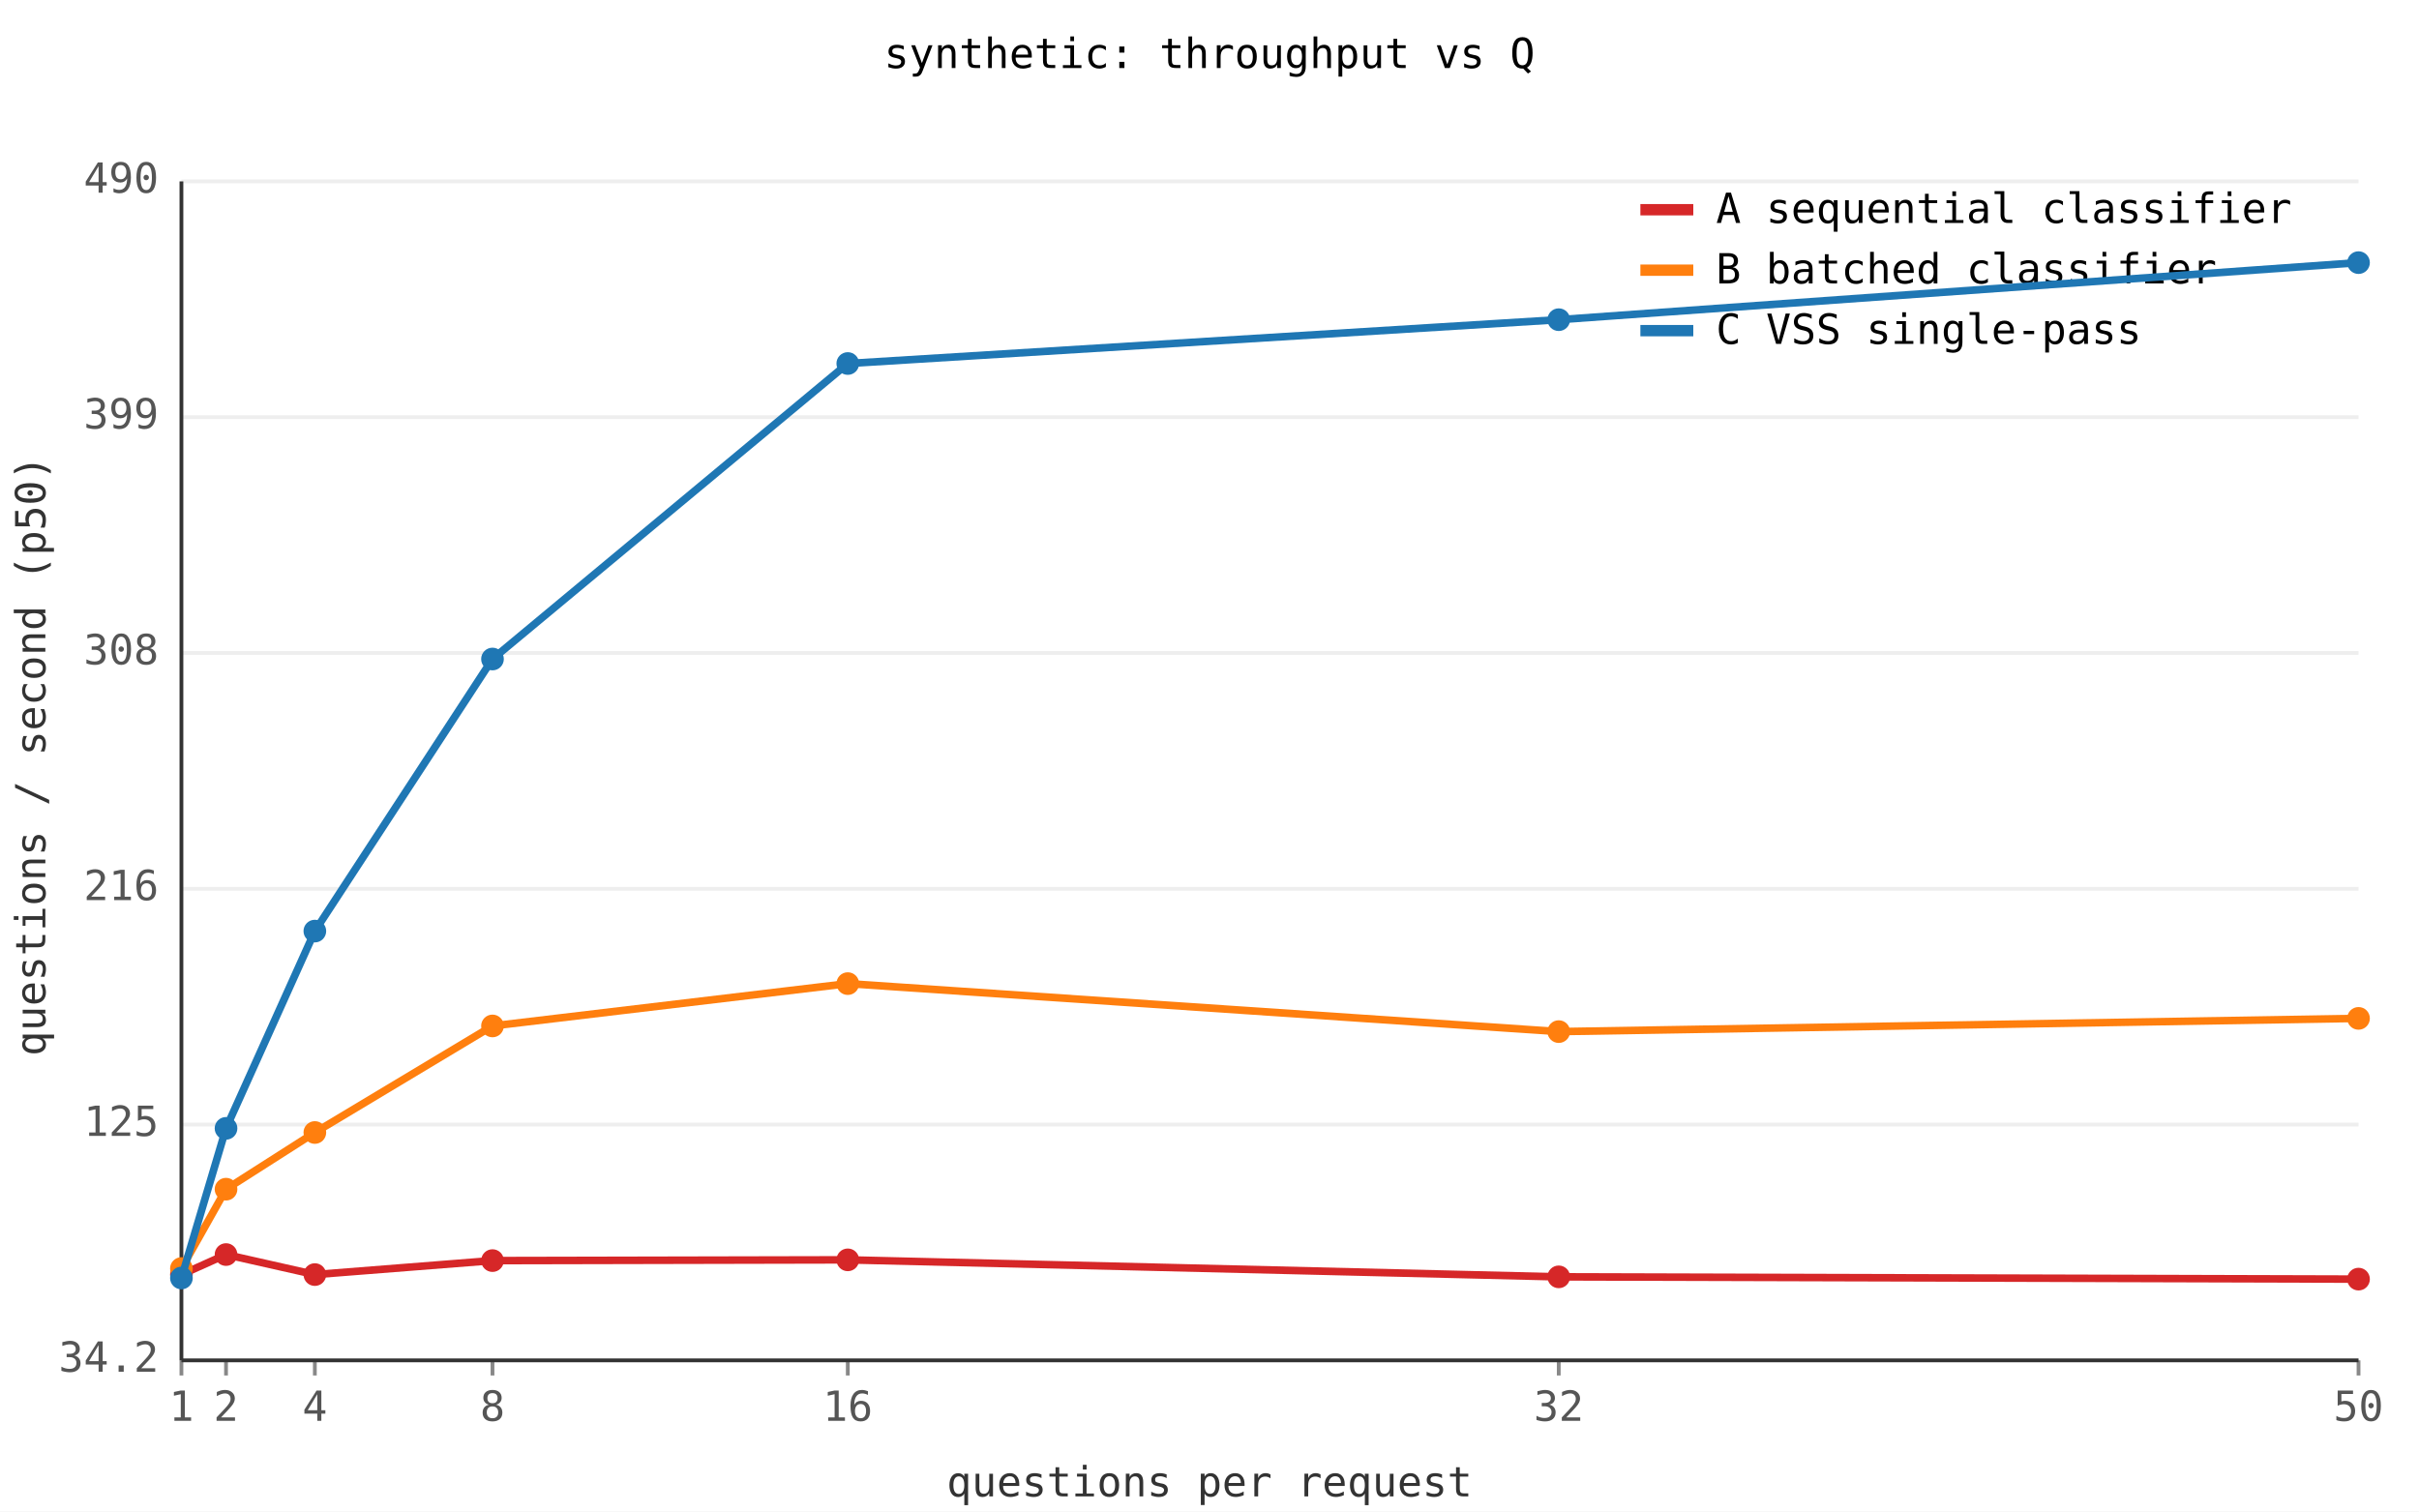
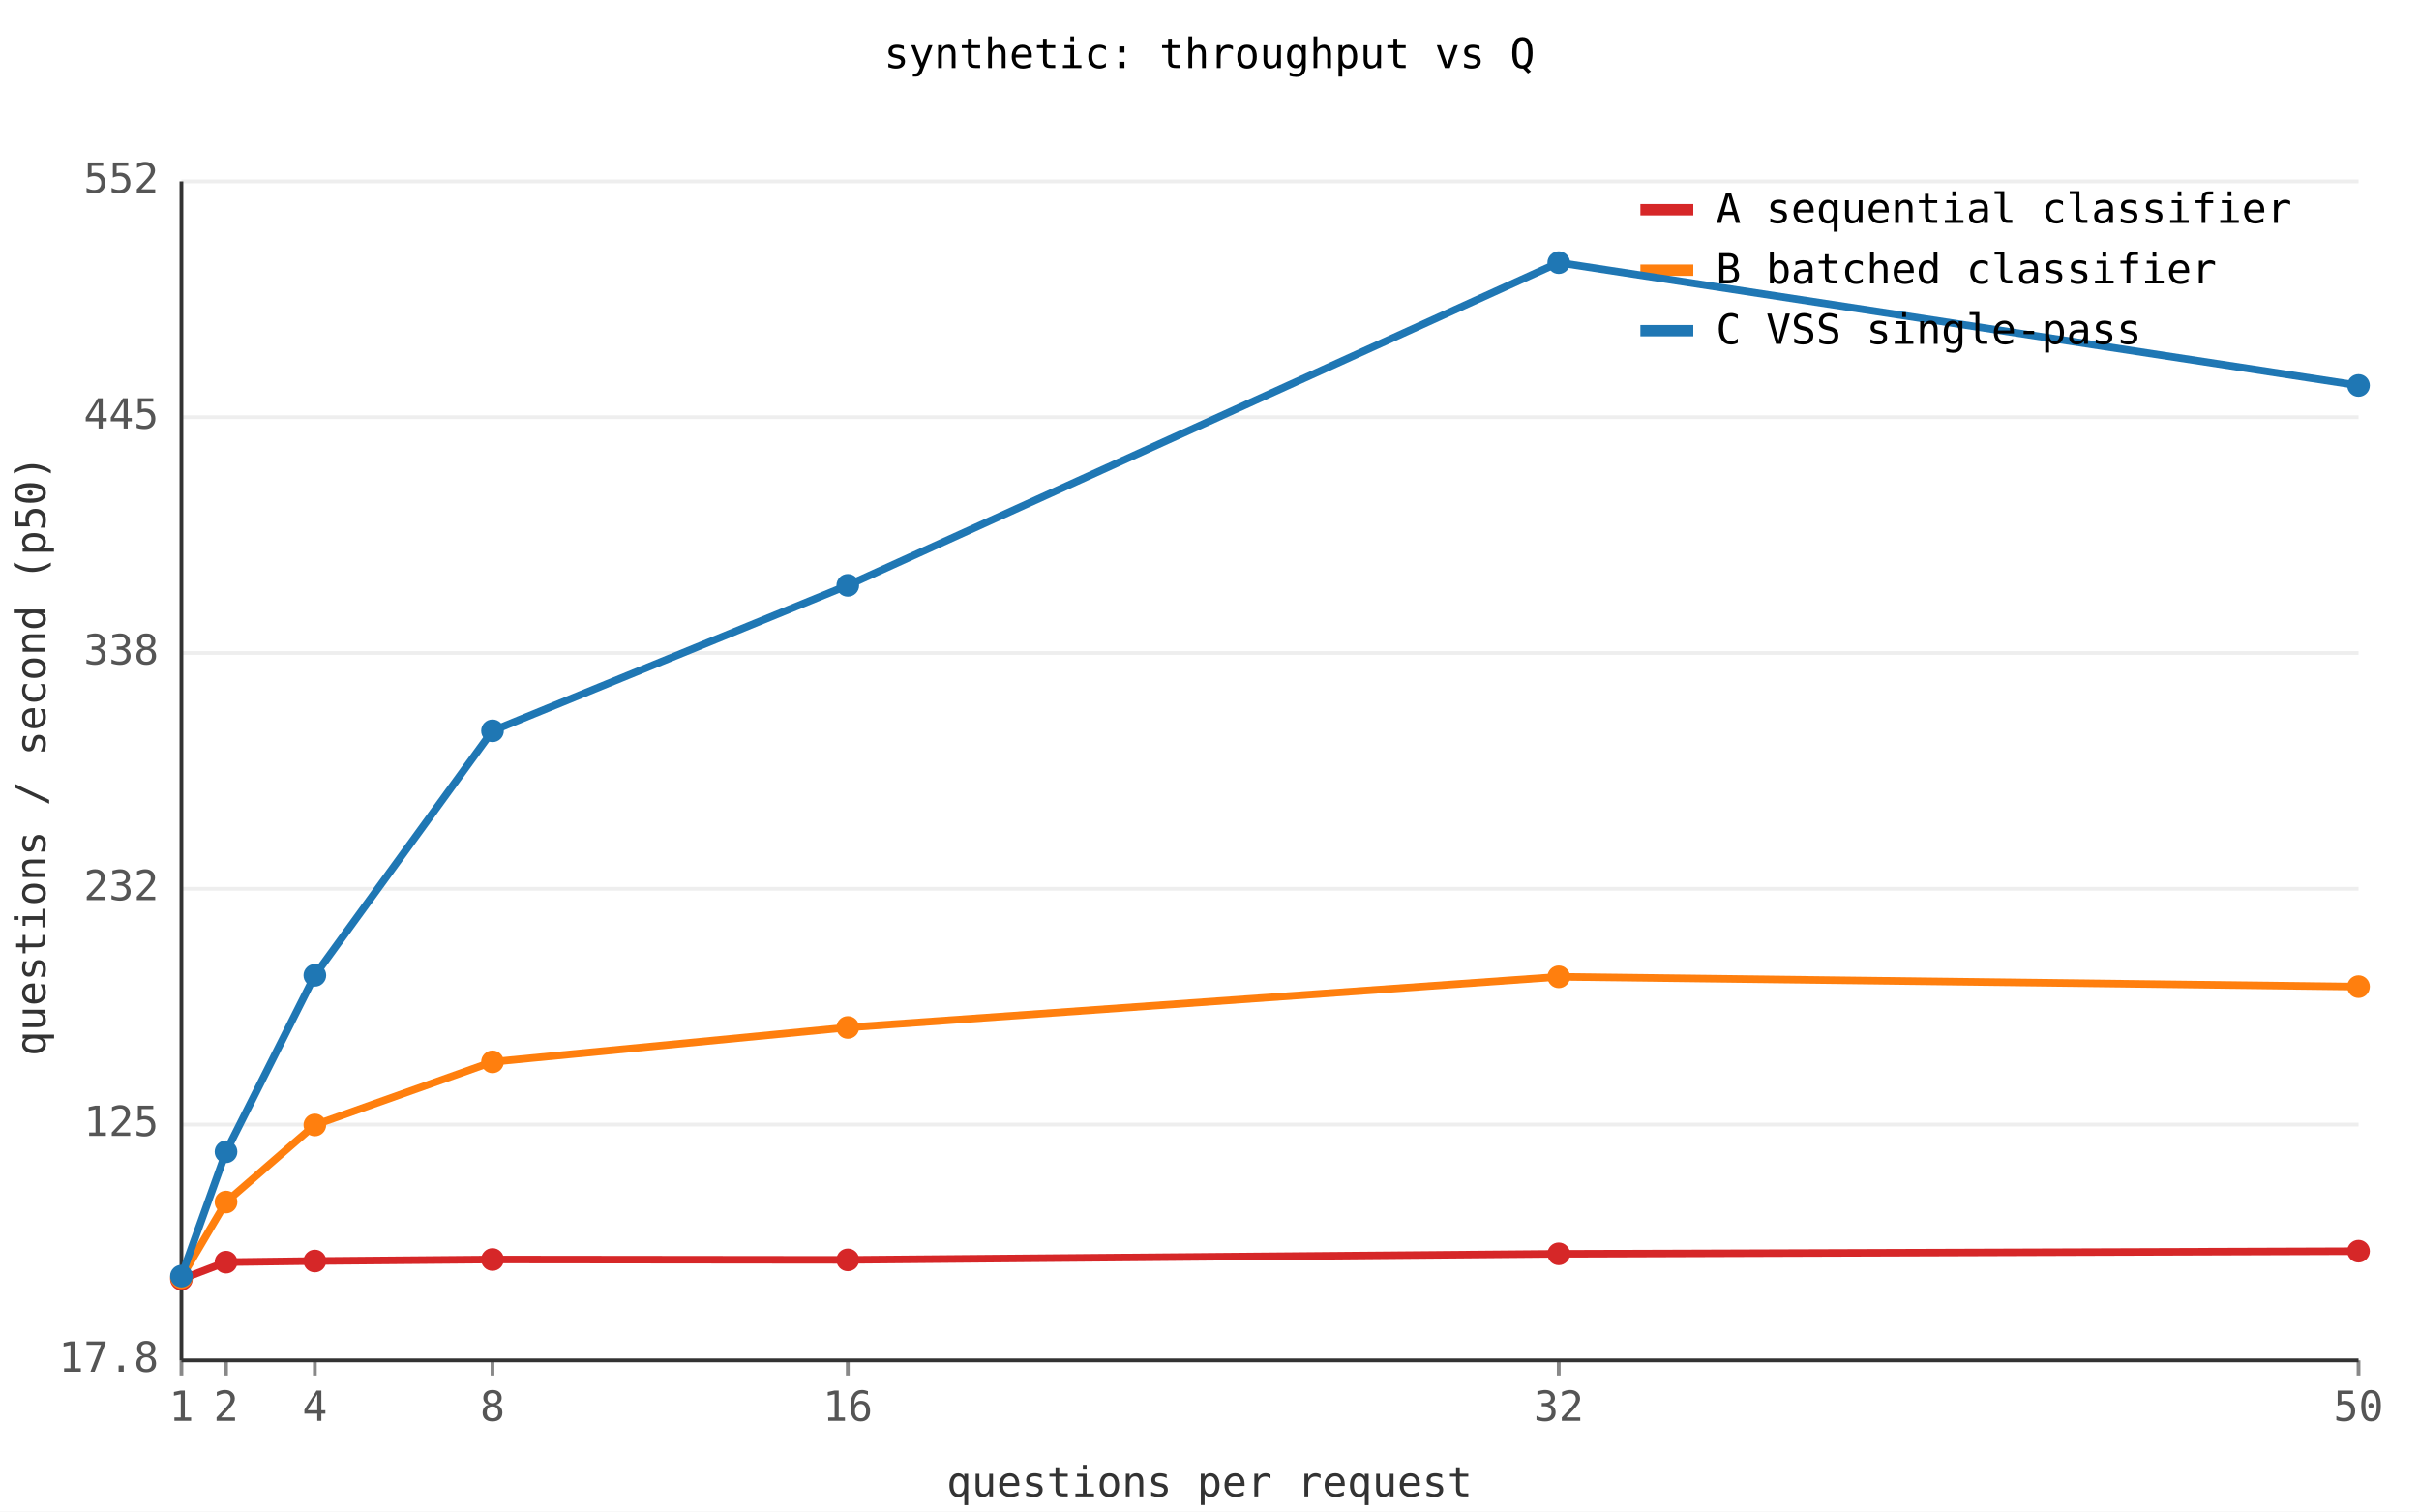
<svg xmlns="http://www.w3.org/2000/svg" viewBox="0 0 640 400" font-family="monospace" font-size="11">
  <rect width="640" height="400" fill="white" />
  <text x="320.0" y="18" text-anchor="middle">synthetic: throughput vs Q</text>
  <line x1="48" y1="360.0" x2="624" y2="360.0" stroke="#eee" />
-   <text x="42" y="363.0" text-anchor="end" fill="#555">34.2</text>
+   <text x="42" y="363.0" text-anchor="end" fill="#555">17.8</text>
  <line x1="48" y1="297.6" x2="624" y2="297.6" stroke="#eee" />
  <text x="42" y="300.6" text-anchor="end" fill="#555">125</text>
  <line x1="48" y1="235.2" x2="624" y2="235.2" stroke="#eee" />
-   <text x="42" y="238.2" text-anchor="end" fill="#555">216</text>
+   <text x="42" y="238.2" text-anchor="end" fill="#555">232</text>
  <line x1="48" y1="172.8" x2="624" y2="172.8" stroke="#eee" />
-   <text x="42" y="175.8" text-anchor="end" fill="#555">308</text>
+   <text x="42" y="175.8" text-anchor="end" fill="#555">338</text>
  <line x1="48" y1="110.4" x2="624" y2="110.4" stroke="#eee" />
-   <text x="42" y="113.4" text-anchor="end" fill="#555">399</text>
+   <text x="42" y="113.4" text-anchor="end" fill="#555">445</text>
  <line x1="48" y1="48.0" x2="624" y2="48.0" stroke="#eee" />
-   <text x="42" y="51.0" text-anchor="end" fill="#555">490</text>
+   <text x="42" y="51.0" text-anchor="end" fill="#555">552</text>
  <line x1="48.0" y1="360" x2="48.0" y2="364" stroke="#888" />
  <text x="48.0" y="376" text-anchor="middle" fill="#555">1</text>
  <line x1="59.8" y1="360" x2="59.8" y2="364" stroke="#888" />
  <text x="59.8" y="376" text-anchor="middle" fill="#555">2</text>
  <line x1="83.3" y1="360" x2="83.3" y2="364" stroke="#888" />
  <text x="83.3" y="376" text-anchor="middle" fill="#555">4</text>
  <line x1="130.3" y1="360" x2="130.3" y2="364" stroke="#888" />
  <text x="130.3" y="376" text-anchor="middle" fill="#555">8</text>
  <line x1="224.3" y1="360" x2="224.3" y2="364" stroke="#888" />
  <text x="224.3" y="376" text-anchor="middle" fill="#555">16</text>
  <line x1="412.4" y1="360" x2="412.4" y2="364" stroke="#888" />
  <text x="412.4" y="376" text-anchor="middle" fill="#555">32</text>
  <line x1="624.0" y1="360" x2="624.0" y2="364" stroke="#888" />
  <text x="624.0" y="376" text-anchor="middle" fill="#555">50</text>
  <line x1="48" y1="360" x2="624" y2="360" stroke="#333" />
  <line x1="48" y1="360" x2="48" y2="48" stroke="#333" />
  <text x="320.0" y="396" text-anchor="middle" fill="#333">questions per request</text>
  <text x="12" y="200.0" text-anchor="middle" fill="#333" transform="rotate(-90 12 200.0)">questions / second (p50)</text>
-   <polyline points="48.0,337.3 59.8,332.0 83.3,337.3 130.3,333.6 224.3,333.4 412.4,337.9 624.0,338.5" fill="none" stroke="#d62728" stroke-width="2" />
-   <circle cx="48.0" cy="337.3" r="3" fill="#d62728" />
-   <circle cx="59.8" cy="332.0" r="3" fill="#d62728" />
-   <circle cx="83.3" cy="337.3" r="3" fill="#d62728" />
-   <circle cx="130.3" cy="333.6" r="3" fill="#d62728" />
+   <polyline points="48.0,338.5 59.8,334.0 83.3,333.7 130.3,333.3 224.3,333.4 412.4,331.8 624.0,331.1" fill="none" stroke="#d62728" stroke-width="2" />
+   <circle cx="48.0" cy="338.5" r="3" fill="#d62728" />
+   <circle cx="59.8" cy="334.0" r="3" fill="#d62728" />
+   <circle cx="83.3" cy="333.7" r="3" fill="#d62728" />
+   <circle cx="130.3" cy="333.3" r="3" fill="#d62728" />
  <circle cx="224.3" cy="333.4" r="3" fill="#d62728" />
-   <circle cx="412.4" cy="337.9" r="3" fill="#d62728" />
-   <circle cx="624.0" cy="338.5" r="3" fill="#d62728" />
+   <circle cx="412.4" cy="331.8" r="3" fill="#d62728" />
+   <circle cx="624.0" cy="331.1" r="3" fill="#d62728" />
  <rect x="434" y="54" width="14" height="3" fill="#d62728" />
  <text x="454" y="59">A sequential classifier</text>
-   <polyline points="48.0,335.7 59.8,314.7 83.3,299.7 130.3,271.5 224.3,260.3 412.4,273.0 624.0,269.5" fill="none" stroke="#ff7f0e" stroke-width="2" />
-   <circle cx="48.0" cy="335.7" r="3" fill="#ff7f0e" />
-   <circle cx="59.8" cy="314.7" r="3" fill="#ff7f0e" />
-   <circle cx="83.3" cy="299.7" r="3" fill="#ff7f0e" />
-   <circle cx="130.3" cy="271.5" r="3" fill="#ff7f0e" />
-   <circle cx="224.3" cy="260.3" r="3" fill="#ff7f0e" />
-   <circle cx="412.4" cy="273.0" r="3" fill="#ff7f0e" />
-   <circle cx="624.0" cy="269.5" r="3" fill="#ff7f0e" />
+   <polyline points="48.0,338.1 59.8,318.1 83.3,297.7 130.3,281.0 224.3,271.9 412.4,258.5 624.0,261.1" fill="none" stroke="#ff7f0e" stroke-width="2" />
+   <circle cx="48.0" cy="338.1" r="3" fill="#ff7f0e" />
+   <circle cx="59.8" cy="318.1" r="3" fill="#ff7f0e" />
+   <circle cx="83.3" cy="297.7" r="3" fill="#ff7f0e" />
+   <circle cx="130.3" cy="281.0" r="3" fill="#ff7f0e" />
+   <circle cx="224.3" cy="271.9" r="3" fill="#ff7f0e" />
+   <circle cx="412.4" cy="258.5" r="3" fill="#ff7f0e" />
+   <circle cx="624.0" cy="261.1" r="3" fill="#ff7f0e" />
  <rect x="434" y="70" width="14" height="3" fill="#ff7f0e" />
  <text x="454" y="75">B batched classifier</text>
-   <polyline points="48.0,338.2 59.8,298.6 83.3,246.4 130.3,174.4 224.3,96.2 412.4,84.6 624.0,69.5" fill="none" stroke="#1f77b4" stroke-width="2" />
-   <circle cx="48.0" cy="338.2" r="3" fill="#1f77b4" />
-   <circle cx="59.8" cy="298.6" r="3" fill="#1f77b4" />
-   <circle cx="83.3" cy="246.4" r="3" fill="#1f77b4" />
-   <circle cx="130.3" cy="174.4" r="3" fill="#1f77b4" />
-   <circle cx="224.3" cy="96.2" r="3" fill="#1f77b4" />
-   <circle cx="412.4" cy="84.6" r="3" fill="#1f77b4" />
-   <circle cx="624.0" cy="69.5" r="3" fill="#1f77b4" />
+   <polyline points="48.0,337.7 59.8,304.8 83.3,258.1 130.3,193.4 224.3,154.9 412.4,69.5 624.0,102.0" fill="none" stroke="#1f77b4" stroke-width="2" />
+   <circle cx="48.0" cy="337.7" r="3" fill="#1f77b4" />
+   <circle cx="59.8" cy="304.8" r="3" fill="#1f77b4" />
+   <circle cx="83.3" cy="258.1" r="3" fill="#1f77b4" />
+   <circle cx="130.3" cy="193.4" r="3" fill="#1f77b4" />
+   <circle cx="224.3" cy="154.9" r="3" fill="#1f77b4" />
+   <circle cx="412.4" cy="69.5" r="3" fill="#1f77b4" />
+   <circle cx="624.0" cy="102.0" r="3" fill="#1f77b4" />
  <rect x="434" y="86" width="14" height="3" fill="#1f77b4" />
  <text x="454" y="91">C VSS single-pass</text>
</svg>
